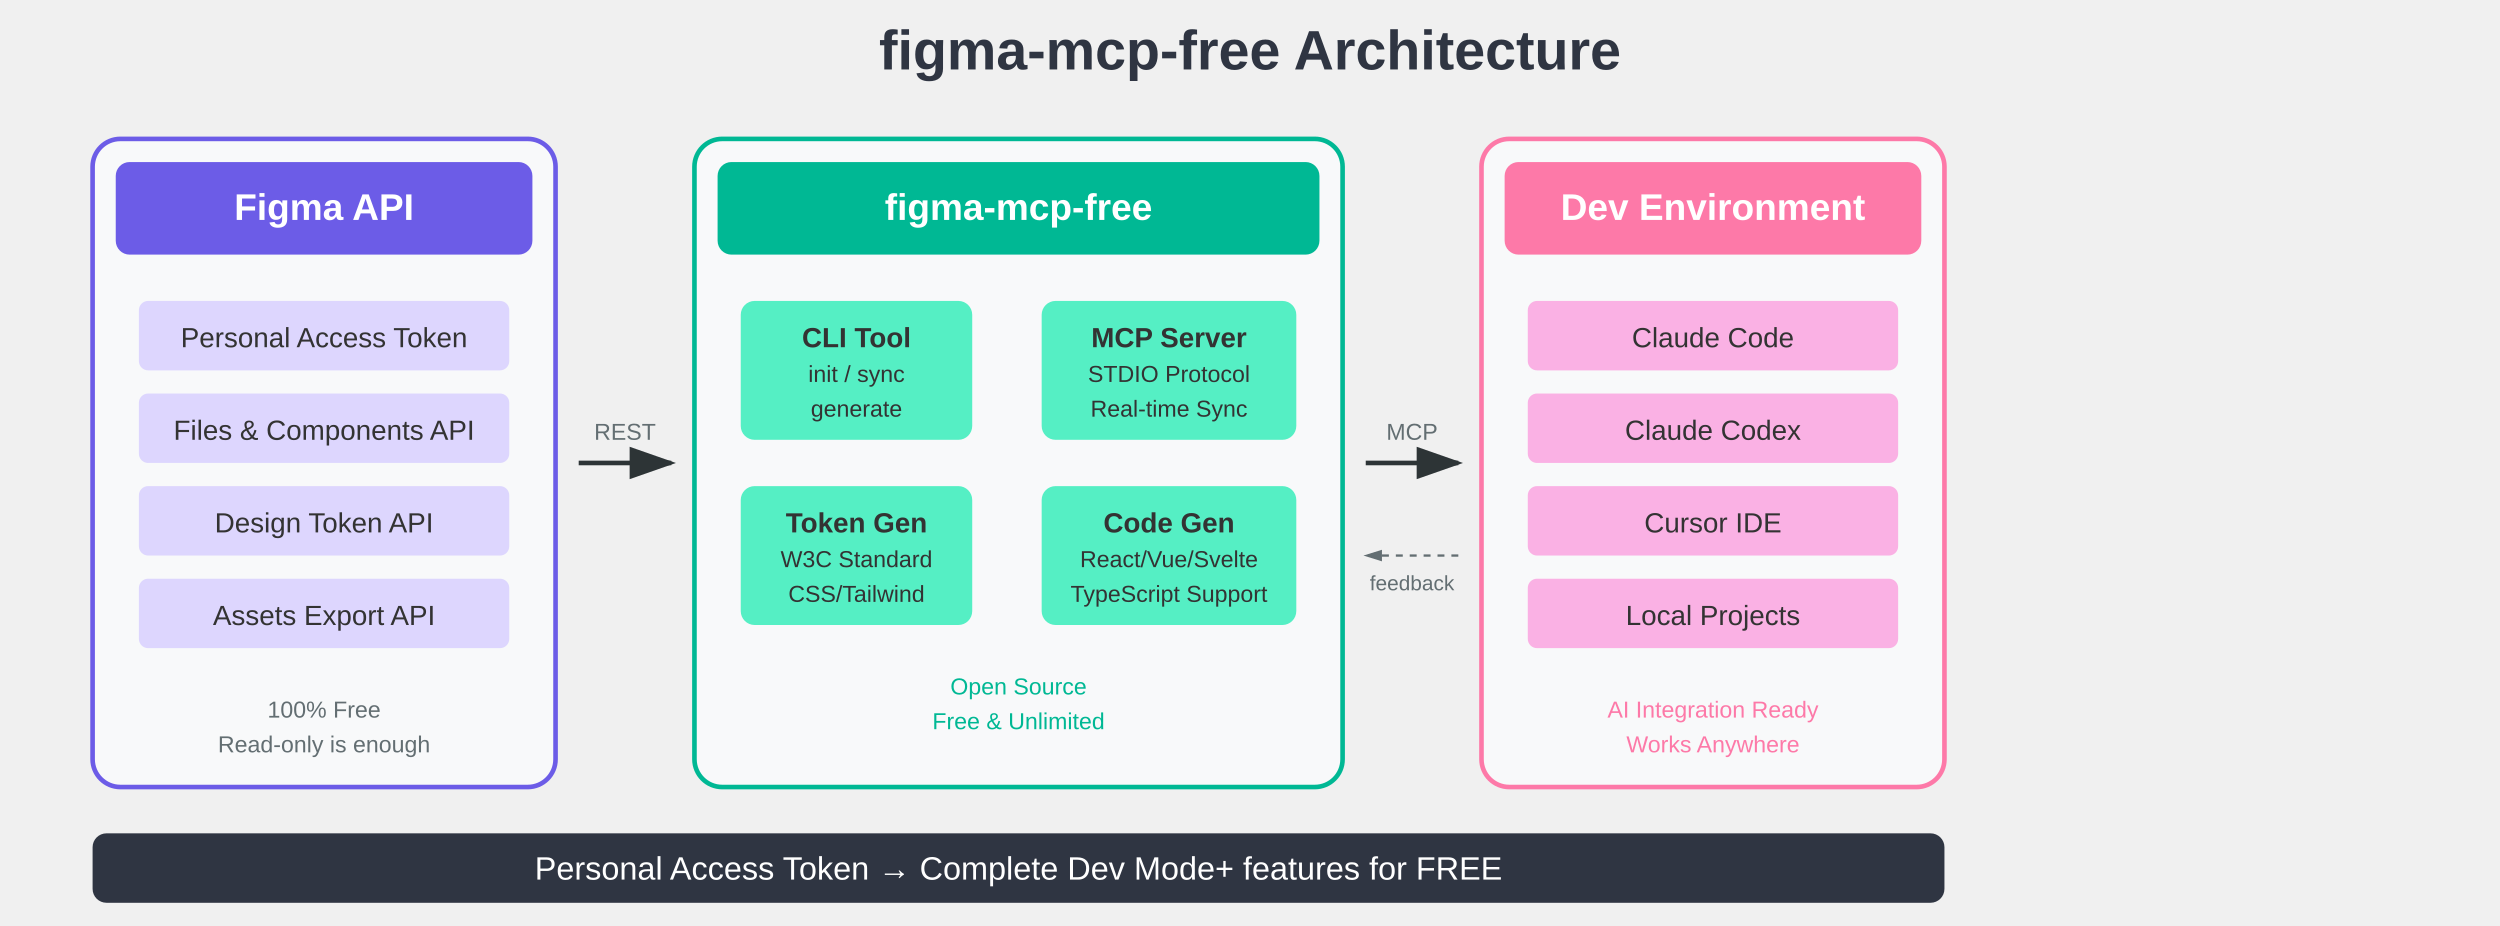
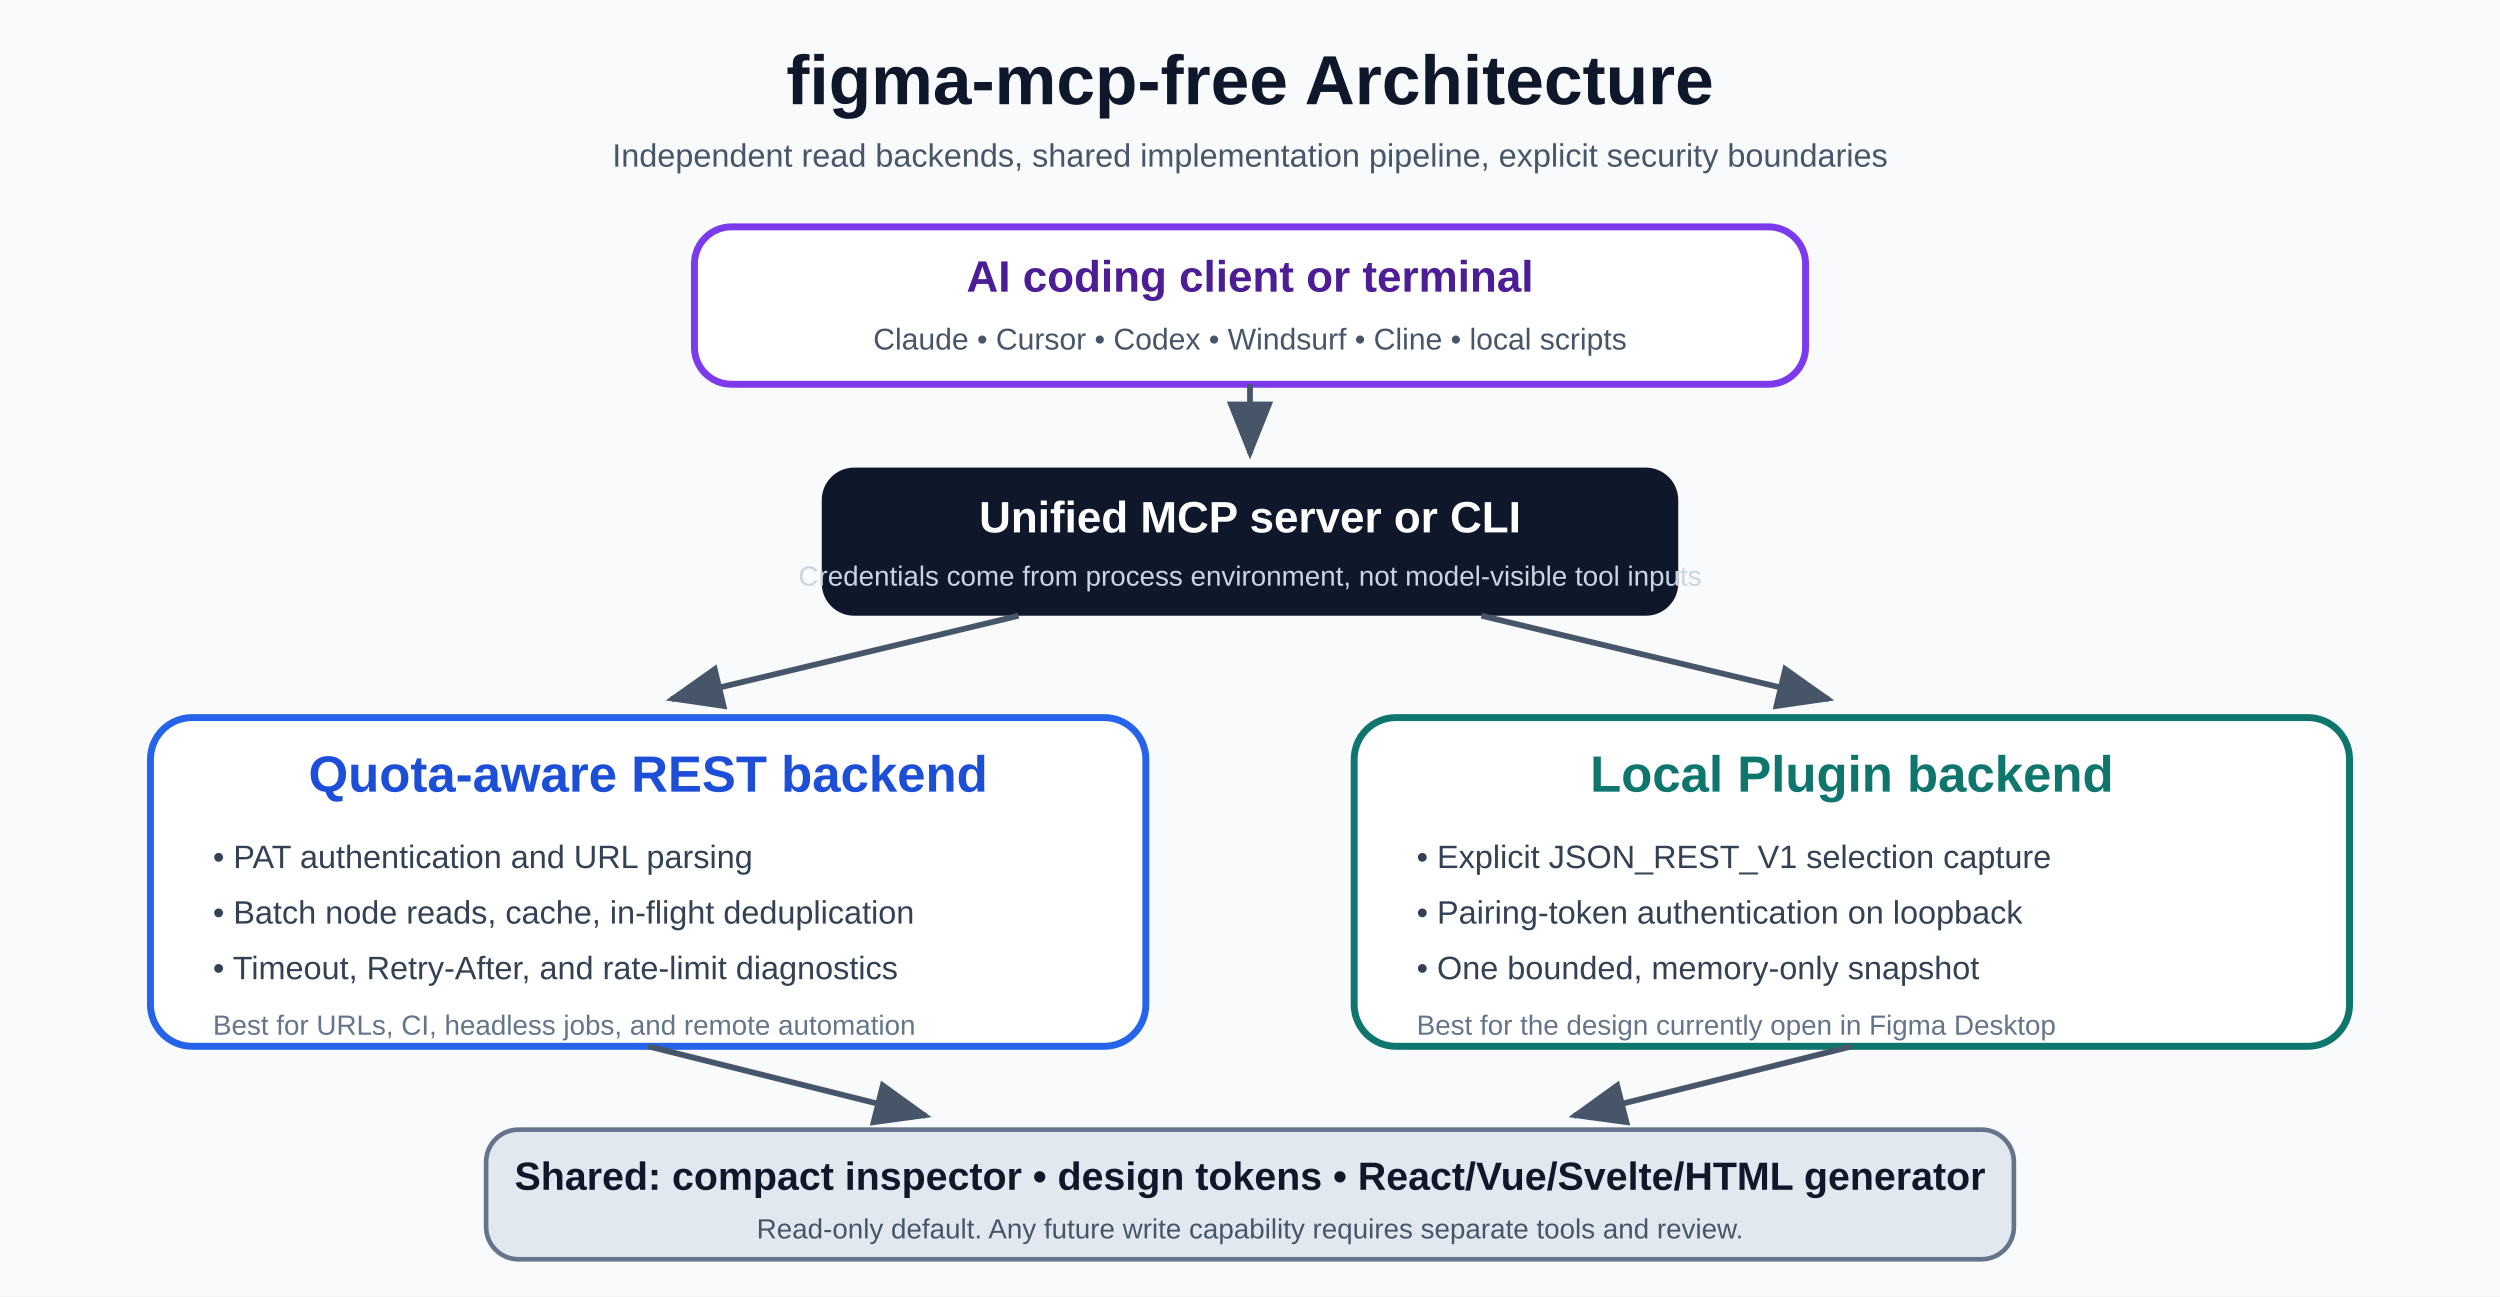
- <svg xmlns="http://www.w3.org/2000/svg" viewBox="0 0 1080 400">
+ <svg xmlns="http://www.w3.org/2000/svg" viewBox="0 0 1080 560" role="img" aria-labelledby="title desc">
  <defs>
-     <marker id="arrowhead" markerWidth="10" markerHeight="7" refX="9" refY="3.5" orient="auto">
-       <polygon points="0 0, 10 3.5, 0 7" fill="#2d3436" />
-     </marker>
-     <marker id="arrowhead-small" markerWidth="8" markerHeight="5" refX="7" refY="2.5" orient="auto">
-       <polygon points="0 0, 8 2.5, 0 5" fill="#636e72" />
+     <marker id="arrow" markerWidth="10" markerHeight="8" refX="9" refY="4" orient="auto">
+       <polygon points="0,0 10,4 0,8" fill="#475569" />
    </marker>
  </defs>
-   <rect width="1080" height="400" fill="transparent" />
-   <text x="540" y="30" font-family="Arial, sans-serif" font-size="24" font-weight="bold" fill="#2f3542" text-anchor="middle">
-     figma-mcp-free Architecture
-   </text>
-   <rect x="40" y="60" width="200" height="280" fill="#f8f9fa" stroke="#6c5ce7" stroke-width="2" rx="12" />
-   <rect x="50" y="70" width="180" height="40" fill="#6c5ce7" rx="6" />
-   <text x="140" y="95" font-family="Arial, sans-serif" font-size="16" font-weight="bold" fill="white" text-anchor="middle">
-     Figma API
-   </text>
-   <rect x="60" y="130" width="160" height="30" fill="#ddd6fe" rx="4" />
-   <text x="140" y="150" font-family="Arial, sans-serif" font-size="12" fill="#333" text-anchor="middle">
-     Personal Access Token
-   </text>
-   <rect x="60" y="170" width="160" height="30" fill="#ddd6fe" rx="4" />
-   <text x="140" y="190" font-family="Arial, sans-serif" font-size="12" fill="#333" text-anchor="middle">
-     Files &amp; Components API
-   </text>
-   <rect x="60" y="210" width="160" height="30" fill="#ddd6fe" rx="4" />
-   <text x="140" y="230" font-family="Arial, sans-serif" font-size="12" fill="#333" text-anchor="middle">
-     Design Token API
-   </text>
-   <rect x="60" y="250" width="160" height="30" fill="#ddd6fe" rx="4" />
-   <text x="140" y="270" font-family="Arial, sans-serif" font-size="12" fill="#333" text-anchor="middle">
-     Assets Export API
-   </text>
-   <text x="140" y="310" font-family="Arial, sans-serif" font-size="10" fill="#636e72" text-anchor="middle">
-     100% Free
-   </text>
-   <text x="140" y="325" font-family="Arial, sans-serif" font-size="10" fill="#636e72" text-anchor="middle">
-     Read-only is enough
-   </text>
-   <path d="M 250 200 L 290 200" stroke="#2d3436" stroke-width="2" fill="none" marker-end="url(#arrowhead)" />
-   <text x="270" y="190" font-family="Arial, sans-serif" font-size="10" fill="#636e72" text-anchor="middle">REST</text>
-   <rect x="300" y="60" width="280" height="280" fill="#f8f9fa" stroke="#00b894" stroke-width="2" rx="12" />
-   <rect x="310" y="70" width="260" height="40" fill="#00b894" rx="6" />
-   <text x="440" y="95" font-family="Arial, sans-serif" font-size="16" font-weight="bold" fill="white" text-anchor="middle">
-     figma-mcp-free
-   </text>
-   <rect x="320" y="130" width="100" height="60" fill="#55efc4" rx="6" />
-   <text x="370" y="150" font-family="Arial, sans-serif" font-size="12" font-weight="bold" fill="#333" text-anchor="middle">
-     CLI Tool
-   </text>
-   <text x="370" y="165" font-family="Arial, sans-serif" font-size="10" fill="#333" text-anchor="middle">
-     init / sync
-   </text>
-   <text x="370" y="180" font-family="Arial, sans-serif" font-size="10" fill="#333" text-anchor="middle">
-     generate
-   </text>
-   <rect x="450" y="130" width="110" height="60" fill="#55efc4" rx="6" />
-   <text x="505" y="150" font-family="Arial, sans-serif" font-size="12" font-weight="bold" fill="#333" text-anchor="middle">
-     MCP Server
-   </text>
-   <text x="505" y="165" font-family="Arial, sans-serif" font-size="10" fill="#333" text-anchor="middle">
-     STDIO Protocol
-   </text>
-   <text x="505" y="180" font-family="Arial, sans-serif" font-size="10" fill="#333" text-anchor="middle">
-     Real-time Sync
-   </text>
-   <rect x="320" y="210" width="100" height="60" fill="#55efc4" rx="6" />
-   <text x="370" y="230" font-family="Arial, sans-serif" font-size="12" font-weight="bold" fill="#333" text-anchor="middle">
-     Token Gen
-   </text>
-   <text x="370" y="245" font-family="Arial, sans-serif" font-size="10" fill="#333" text-anchor="middle">
-     W3C Standard
-   </text>
-   <text x="370" y="260" font-family="Arial, sans-serif" font-size="10" fill="#333" text-anchor="middle">
-     CSS/Tailwind
-   </text>
-   <rect x="450" y="210" width="110" height="60" fill="#55efc4" rx="6" />
-   <text x="505" y="230" font-family="Arial, sans-serif" font-size="12" font-weight="bold" fill="#333" text-anchor="middle">
-     Code Gen
-   </text>
-   <text x="505" y="245" font-family="Arial, sans-serif" font-size="10" fill="#333" text-anchor="middle">
-     React/Vue/Svelte
-   </text>
-   <text x="505" y="260" font-family="Arial, sans-serif" font-size="10" fill="#333" text-anchor="middle">
-     TypeScript Support
-   </text>
-   <text x="440" y="300" font-family="Arial, sans-serif" font-size="10" fill="#00b894" text-anchor="middle">
-     Open Source
-   </text>
-   <text x="440" y="315" font-family="Arial, sans-serif" font-size="10" fill="#00b894" text-anchor="middle">
-     Free &amp; Unlimited
-   </text>
-   <path d="M 590 200 L 630 200" stroke="#2d3436" stroke-width="2" fill="none" marker-end="url(#arrowhead)" />
-   <text x="610" y="190" font-family="Arial, sans-serif" font-size="10" fill="#636e72" text-anchor="middle">MCP</text>
-   <rect x="640" y="60" width="200" height="280" fill="#f8f9fa" stroke="#fd79a8" stroke-width="2" rx="12" />
-   <rect x="650" y="70" width="180" height="40" fill="#fd79a8" rx="6" />
-   <text x="740" y="95" font-family="Arial, sans-serif" font-size="16" font-weight="bold" fill="white" text-anchor="middle">
-     Dev Environment
-   </text>
-   <rect x="660" y="130" width="160" height="30" fill="#fab1e4" rx="4" />
-   <text x="740" y="150" font-family="Arial, sans-serif" font-size="12" fill="#333" text-anchor="middle">
-     Claude Code
-   </text>
-   <rect x="660" y="170" width="160" height="30" fill="#fab1e4" rx="4" />
-   <text x="740" y="190" font-family="Arial, sans-serif" font-size="12" fill="#333" text-anchor="middle">
-     Claude Codex
-   </text>
-   <rect x="660" y="210" width="160" height="30" fill="#fab1e4" rx="4" />
-   <text x="740" y="230" font-family="Arial, sans-serif" font-size="12" fill="#333" text-anchor="middle">
-     Cursor IDE
-   </text>
-   <rect x="660" y="250" width="160" height="30" fill="#fab1e4" rx="4" />
-   <text x="740" y="270" font-family="Arial, sans-serif" font-size="12" fill="#333" text-anchor="middle">
-     Local Projects
-   </text>
-   <text x="740" y="310" font-family="Arial, sans-serif" font-size="10" fill="#fd79a8" text-anchor="middle">
-     AI Integration Ready
-   </text>
-   <text x="740" y="325" font-family="Arial, sans-serif" font-size="10" fill="#fd79a8" text-anchor="middle">
-     Works Anywhere
-   </text>
-   <path d="M 630 240 L 590 240" stroke="#636e72" stroke-width="1" stroke-dasharray="3,3" fill="none" marker-end="url(#arrowhead-small)" />
-   <text x="610" y="255" font-family="Arial, sans-serif" font-size="9" fill="#636e72" text-anchor="middle">feedback</text>
-   <rect x="40" y="360" width="800" height="30" fill="#2f3542" rx="6" />
-   <text x="440" y="380" font-family="Arial, sans-serif" font-size="14" fill="white" text-anchor="middle">
-     Personal Access Token → Complete Dev Mode+ features for FREE
-   </text>
+   <rect width="1080" height="560" fill="#f8fafc" />
+   <text x="540" y="45" font-family="Arial, sans-serif" font-size="30" font-weight="700" fill="#0f172a" text-anchor="middle">figma-mcp-free Architecture</text>
+   <text x="540" y="72" font-family="Arial, sans-serif" font-size="14" fill="#475569" text-anchor="middle">Independent read backends, shared implementation pipeline, explicit security boundaries</text>
+   <rect x="300" y="98" width="480" height="68" rx="16" fill="#ffffff" stroke="#7c3aed" stroke-width="3" />
+   <text x="540" y="126" font-family="Arial, sans-serif" font-size="19" font-weight="700" fill="#4c1d95" text-anchor="middle">AI coding client or terminal</text>
+   <text x="540" y="151" font-family="Arial, sans-serif" font-size="13" fill="#475569" text-anchor="middle">Claude • Cursor • Codex • Windsurf • Cline • local scripts</text>
+   <path d="M540 166 L540 196" stroke="#475569" stroke-width="2.5" marker-end="url(#arrow)" />
+   <rect x="355" y="202" width="370" height="64" rx="14" fill="#0f172a" />
+   <text x="540" y="230" font-family="Arial, sans-serif" font-size="19" font-weight="700" fill="#ffffff" text-anchor="middle">Unified MCP server or CLI</text>
+   <text x="540" y="253" font-family="Arial, sans-serif" font-size="12" fill="#cbd5e1" text-anchor="middle">Credentials come from process environment, not model-visible tool inputs</text>
+   <path d="M440 266 L290 302" stroke="#475569" stroke-width="2.5" fill="none" marker-end="url(#arrow)" />
+   <path d="M640 266 L790 302" stroke="#475569" stroke-width="2.5" fill="none" marker-end="url(#arrow)" />
+   <rect x="65" y="310" width="430" height="142" rx="18" fill="#ffffff" stroke="#2563eb" stroke-width="3" />
+   <text x="280" y="342" font-family="Arial, sans-serif" font-size="22" font-weight="700" fill="#1d4ed8" text-anchor="middle">Quota-aware REST backend</text>
+   <text x="92" y="375" font-family="Arial, sans-serif" font-size="14" fill="#334155">• PAT authentication and URL parsing</text>
+   <text x="92" y="399" font-family="Arial, sans-serif" font-size="14" fill="#334155">• Batch node reads, cache, in-flight deduplication</text>
+   <text x="92" y="423" font-family="Arial, sans-serif" font-size="14" fill="#334155">• Timeout, Retry-After, and rate-limit diagnostics</text>
+   <text x="92" y="447" font-family="Arial, sans-serif" font-size="12" fill="#64748b">Best for URLs, CI, headless jobs, and remote automation</text>
+   <rect x="585" y="310" width="430" height="142" rx="18" fill="#ffffff" stroke="#0f766e" stroke-width="3" />
+   <text x="800" y="342" font-family="Arial, sans-serif" font-size="22" font-weight="700" fill="#0f766e" text-anchor="middle">Local Plugin backend</text>
+   <text x="612" y="375" font-family="Arial, sans-serif" font-size="14" fill="#334155">• Explicit JSON_REST_V1 selection capture</text>
+   <text x="612" y="399" font-family="Arial, sans-serif" font-size="14" fill="#334155">• Pairing-token authentication on loopback</text>
+   <text x="612" y="423" font-family="Arial, sans-serif" font-size="14" fill="#334155">• One bounded, memory-only snapshot</text>
+   <text x="612" y="447" font-family="Arial, sans-serif" font-size="12" fill="#64748b">Best for the design currently open in Figma Desktop</text>
+   <path d="M280 452 L400 482" stroke="#475569" stroke-width="2.5" fill="none" marker-end="url(#arrow)" />
+   <path d="M800 452 L680 482" stroke="#475569" stroke-width="2.5" fill="none" marker-end="url(#arrow)" />
+   <rect x="210" y="488" width="660" height="56" rx="14" fill="#e2e8f0" stroke="#64748b" stroke-width="2" />
+   <text x="540" y="514" font-family="Arial, sans-serif" font-size="17" font-weight="700" fill="#0f172a" text-anchor="middle">Shared: compact inspector • design tokens • React/Vue/Svelte/HTML generator</text>
+   <text x="540" y="535" font-family="Arial, sans-serif" font-size="12" fill="#475569" text-anchor="middle">Read-only default. Any future write capability requires separate tools and review.</text>
</svg>
